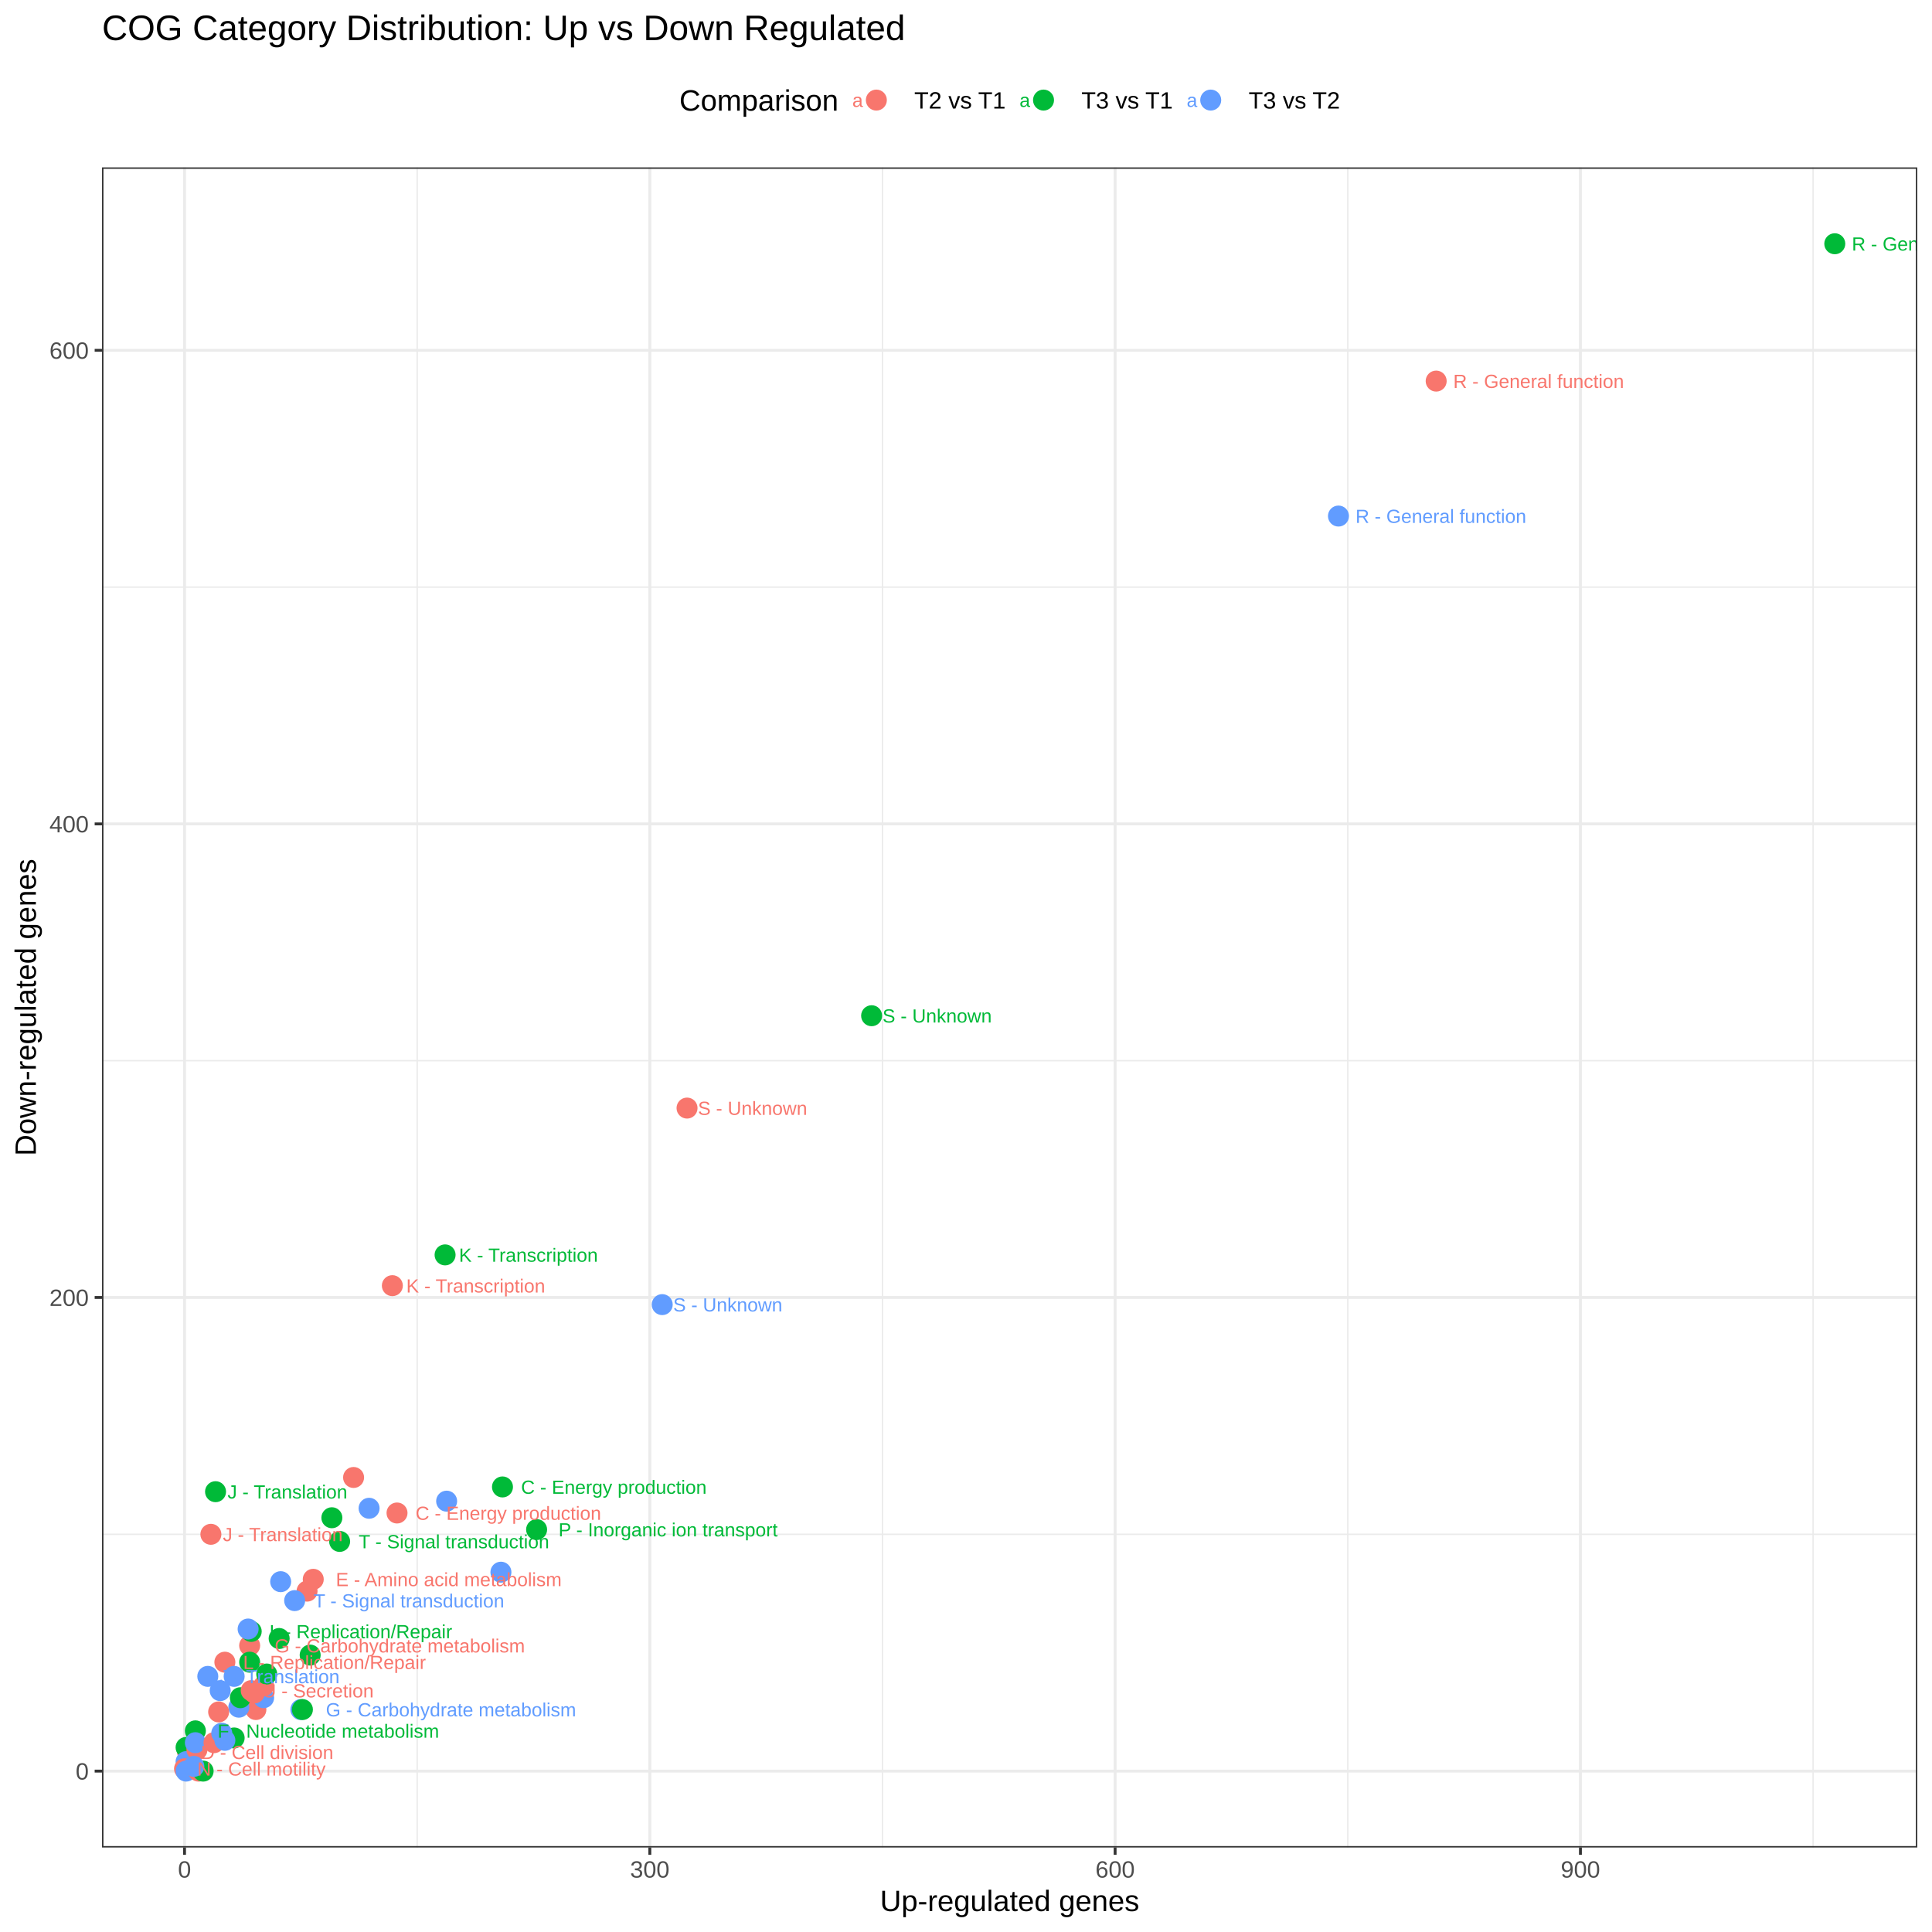
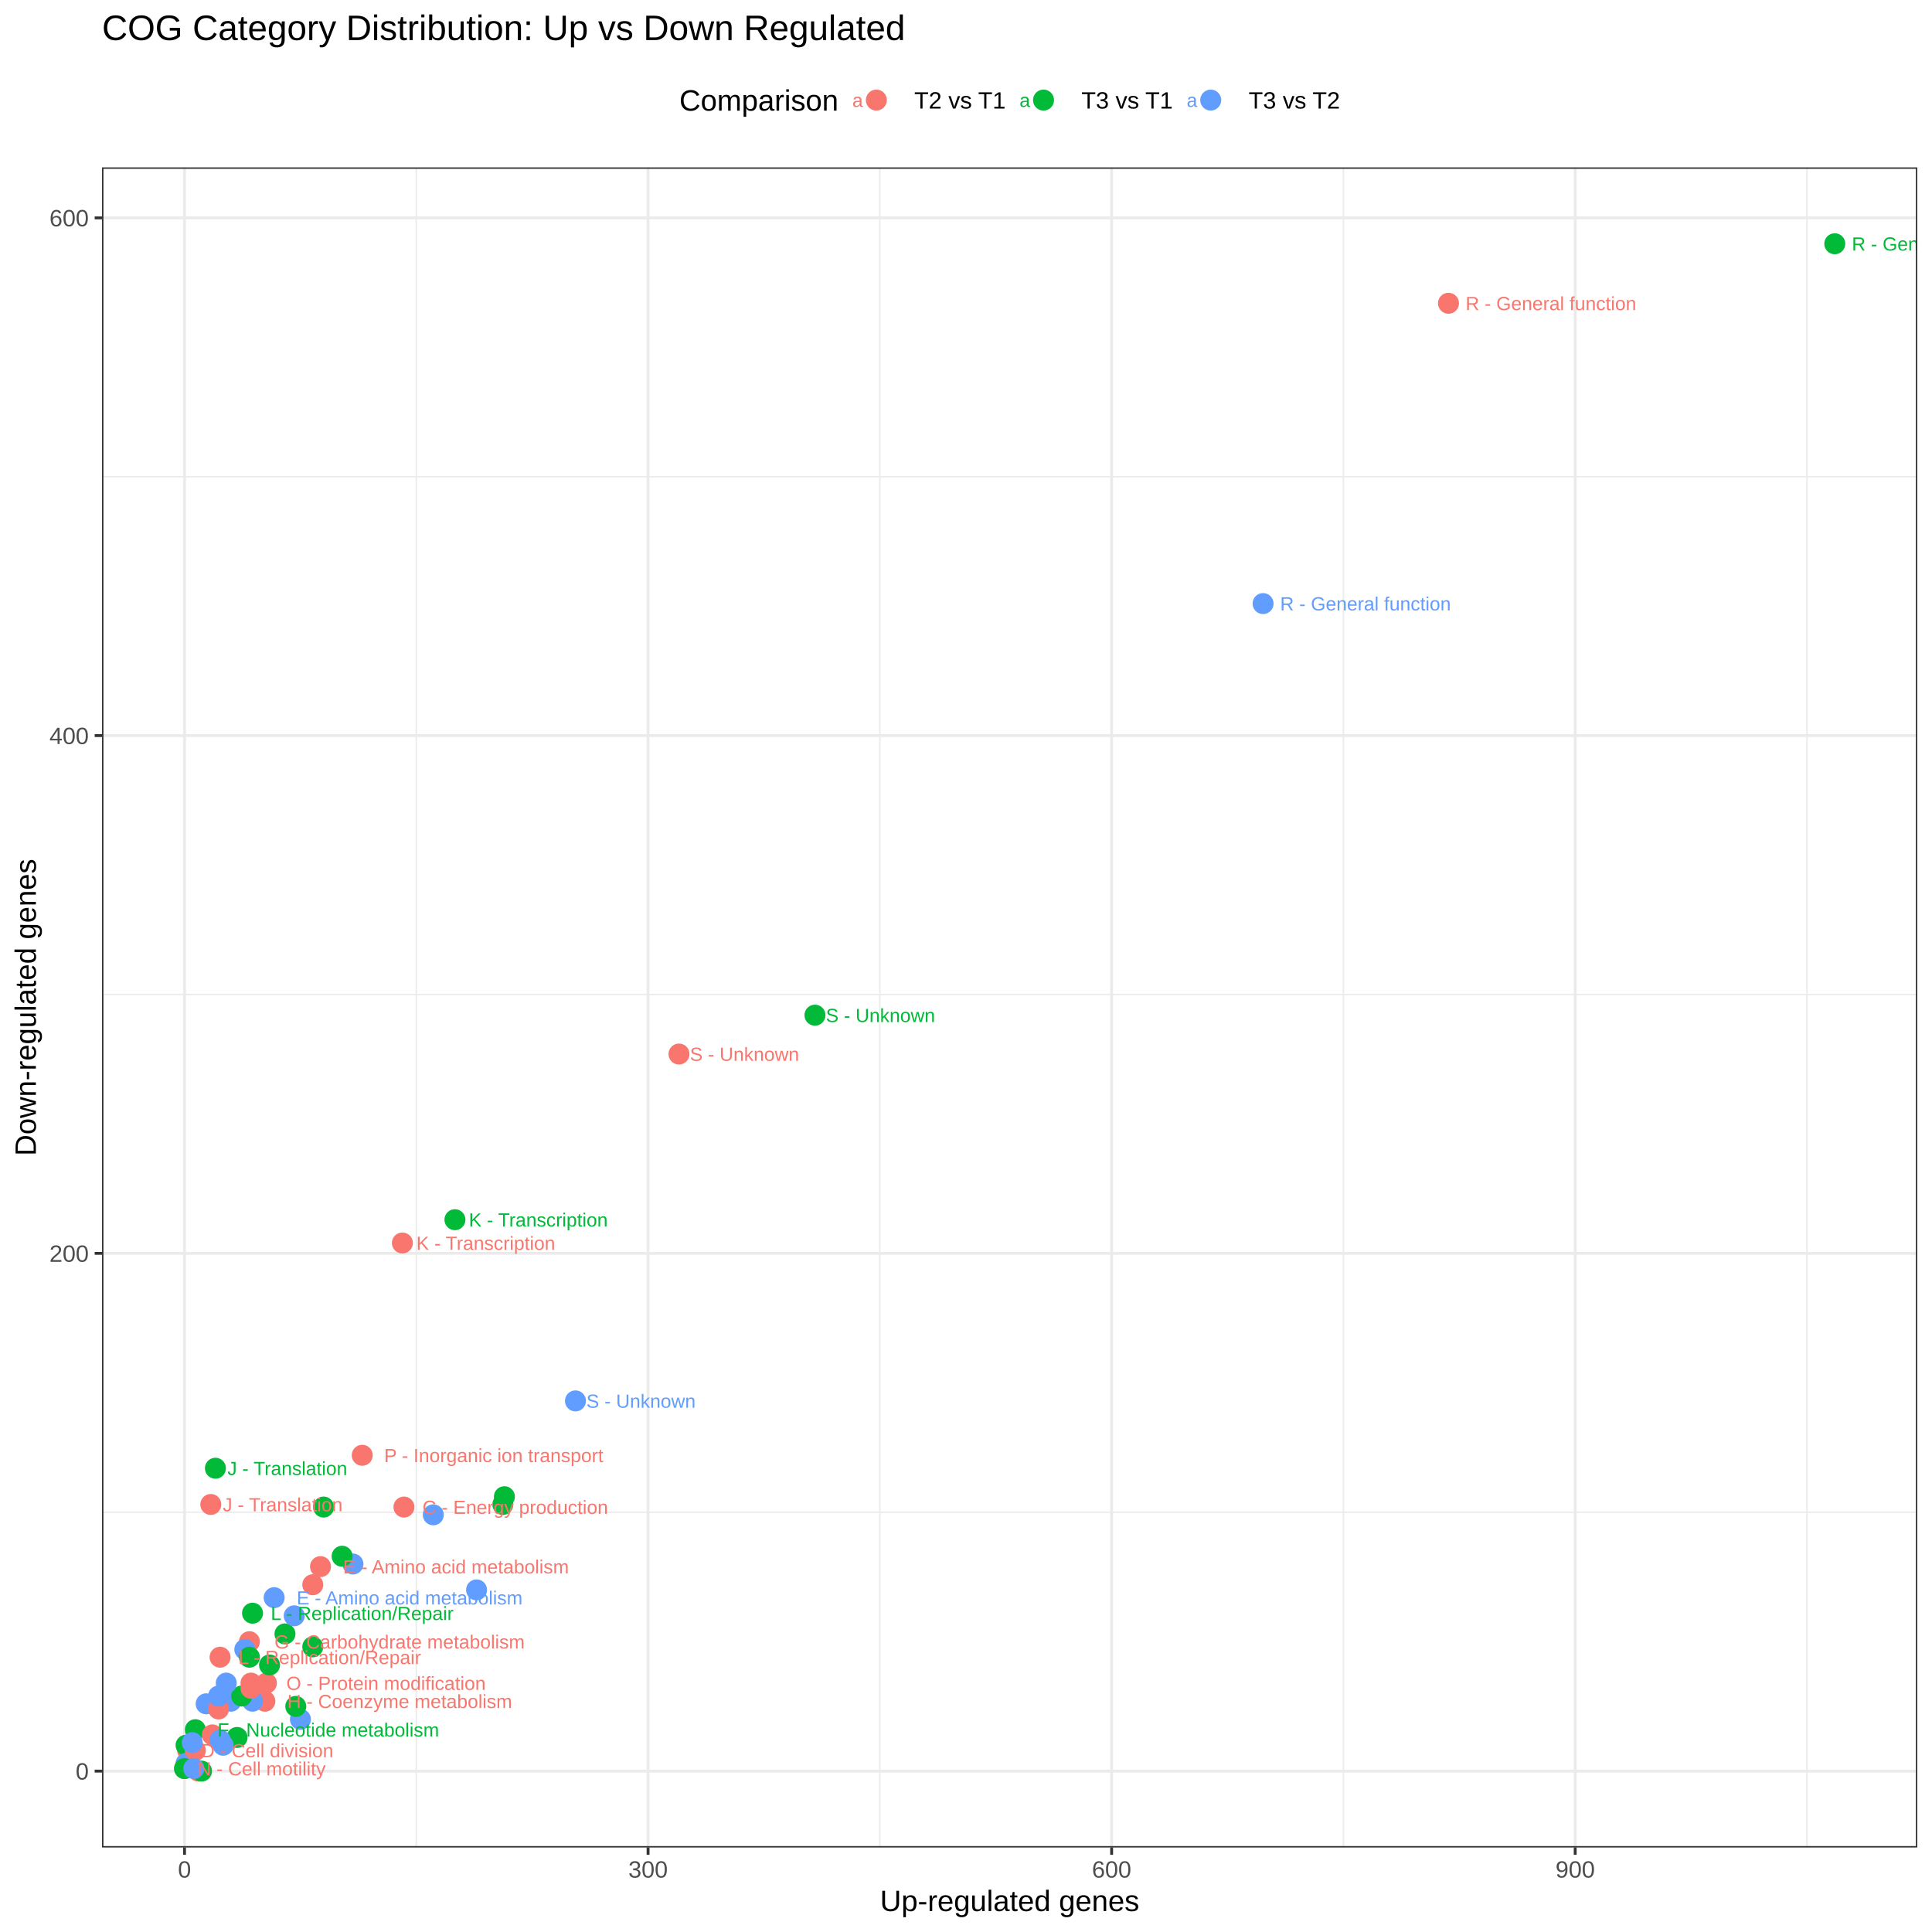
<svg xmlns="http://www.w3.org/2000/svg" width="720.00pt" height="720.00pt" viewBox="0 0 720.00 720.00">
  <g class="svglite">
    <defs>
      <style type="text/css">
    .svglite line, .svglite polyline, .svglite polygon, .svglite path, .svglite rect, .svglite circle {
      fill: none;
      stroke: #000000;
      stroke-linecap: round;
      stroke-linejoin: round;
      stroke-miterlimit: 10.00;
    }
    .svglite text {
      white-space: pre;
    }
    .svglite g.glyphgroup path {
      fill: inherit;
      stroke: none;
    }
  </style>
    </defs>
    <rect width="100%" height="100%" style="stroke: none; fill: #FFFFFF;" />
    <defs>
      <clipPath id="cpMC4wMHw3MjAuMDB8MC4wMHw3MjAuMDA=">
        <rect x="0.00" y="0.00" width="720.00" height="720.00" />
      </clipPath>
    </defs>
    <g clip-path="url(#cpMC4wMHw3MjAuMDB8MC4wMHw3MjAuMDA=)">
      <rect x="0.00" y="0.00" width="720.00" height="720.00" style="stroke-width: 1.07; stroke: #FFFFFF; fill: #FFFFFF;" />
    </g>
    <defs>
      <clipPath id="cpMzguMDJ8NzE0LjUyfDYyLjM4fDY4OC41MA==">
        <rect x="38.02" y="62.38" width="676.50" height="626.13" />
      </clipPath>
    </defs>
    <g clip-path="url(#cpMzguMDJ8NzE0LjUyfDYyLjM4fDY4OC41MA==)">
      <rect x="38.02" y="62.38" width="676.50" height="626.13" style="stroke-width: 1.07; stroke: none; fill: #FFFFFF;" />
-       <polyline points="38.02,571.79 714.52,571.79 " style="stroke-width: 0.53; stroke: #EBEBEB; stroke-linecap: butt;" />
-       <polyline points="38.02,395.30 714.52,395.30 " style="stroke-width: 0.53; stroke: #EBEBEB; stroke-linecap: butt;" />
-       <polyline points="38.02,218.80 714.52,218.80 " style="stroke-width: 0.53; stroke: #EBEBEB; stroke-linecap: butt;" />
-       <polyline points="155.47,688.50 155.47,62.38 " style="stroke-width: 0.53; stroke: #EBEBEB; stroke-linecap: butt;" />
-       <polyline points="328.87,688.50 328.87,62.38 " style="stroke-width: 0.53; stroke: #EBEBEB; stroke-linecap: butt;" />
-       <polyline points="502.28,688.50 502.28,62.38 " style="stroke-width: 0.53; stroke: #EBEBEB; stroke-linecap: butt;" />
-       <polyline points="675.68,688.50 675.68,62.38 " style="stroke-width: 0.53; stroke: #EBEBEB; stroke-linecap: butt;" />
+       <polyline points="38.02,563.57 714.52,563.57 " style="stroke-width: 0.53; stroke: #EBEBEB; stroke-linecap: butt;" />
+       <polyline points="38.02,370.62 714.52,370.62 " style="stroke-width: 0.53; stroke: #EBEBEB; stroke-linecap: butt;" />
+       <polyline points="38.02,177.66 714.52,177.66 " style="stroke-width: 0.53; stroke: #EBEBEB; stroke-linecap: butt;" />
+       <polyline points="155.14,688.50 155.14,62.38 " style="stroke-width: 0.53; stroke: #EBEBEB; stroke-linecap: butt;" />
+       <polyline points="327.90,688.50 327.90,62.38 " style="stroke-width: 0.53; stroke: #EBEBEB; stroke-linecap: butt;" />
+       <polyline points="500.65,688.50 500.65,62.38 " style="stroke-width: 0.53; stroke: #EBEBEB; stroke-linecap: butt;" />
+       <polyline points="673.41,688.50 673.41,62.38 " style="stroke-width: 0.53; stroke: #EBEBEB; stroke-linecap: butt;" />
      <polyline points="38.02,660.04 714.52,660.04 " style="stroke-width: 1.07; stroke: #EBEBEB; stroke-linecap: butt;" />
-       <polyline points="38.02,483.54 714.52,483.54 " style="stroke-width: 1.07; stroke: #EBEBEB; stroke-linecap: butt;" />
-       <polyline points="38.02,307.05 714.52,307.05 " style="stroke-width: 1.07; stroke: #EBEBEB; stroke-linecap: butt;" />
-       <polyline points="38.02,130.55 714.52,130.55 " style="stroke-width: 1.07; stroke: #EBEBEB; stroke-linecap: butt;" />
+       <polyline points="38.02,467.09 714.52,467.09 " style="stroke-width: 1.07; stroke: #EBEBEB; stroke-linecap: butt;" />
+       <polyline points="38.02,274.14 714.52,274.14 " style="stroke-width: 1.07; stroke: #EBEBEB; stroke-linecap: butt;" />
+       <polyline points="38.02,81.19 714.52,81.19 " style="stroke-width: 1.07; stroke: #EBEBEB; stroke-linecap: butt;" />
      <polyline points="68.77,688.50 68.77,62.38 " style="stroke-width: 1.07; stroke: #EBEBEB; stroke-linecap: butt;" />
-       <polyline points="242.17,688.50 242.17,62.38 " style="stroke-width: 1.07; stroke: #EBEBEB; stroke-linecap: butt;" />
-       <polyline points="415.57,688.50 415.57,62.38 " style="stroke-width: 1.07; stroke: #EBEBEB; stroke-linecap: butt;" />
-       <polyline points="588.98,688.50 588.98,62.38 " style="stroke-width: 1.07; stroke: #EBEBEB; stroke-linecap: butt;" />
-       <circle cx="147.96" cy="563.85" r="3.56" style="stroke-width: 0.71; stroke: #F8766D; fill: #F8766D;" />
-       <circle cx="187.26" cy="554.14" r="3.56" style="stroke-width: 0.71; stroke: #00BA38; fill: #00BA38;" />
-       <circle cx="166.45" cy="559.44" r="3.56" style="stroke-width: 0.71; stroke: #619CFF; fill: #619CFF;" />
-       <circle cx="69.92" cy="652.98" r="3.56" style="stroke-width: 0.71; stroke: #F8766D; fill: #F8766D;" />
-       <circle cx="69.35" cy="651.22" r="3.56" style="stroke-width: 0.71; stroke: #00BA38; fill: #00BA38;" />
-       <circle cx="69.35" cy="656.51" r="3.56" style="stroke-width: 0.71; stroke: #619CFF; fill: #619CFF;" />
-       <circle cx="116.74" cy="588.56" r="3.56" style="stroke-width: 0.71; stroke: #F8766D; fill: #F8766D;" />
-       <circle cx="123.68" cy="565.62" r="3.56" style="stroke-width: 0.71; stroke: #00BA38; fill: #00BA38;" />
-       <circle cx="104.60" cy="589.44" r="3.56" style="stroke-width: 0.71; stroke: #619CFF; fill: #619CFF;" />
-       <circle cx="73.39" cy="652.10" r="3.56" style="stroke-width: 0.71; stroke: #F8766D; fill: #F8766D;" />
-       <circle cx="72.81" cy="645.04" r="3.56" style="stroke-width: 0.71; stroke: #00BA38; fill: #00BA38;" />
-       <circle cx="72.81" cy="649.45" r="3.56" style="stroke-width: 0.71; stroke: #619CFF; fill: #619CFF;" />
-       <circle cx="93.04" cy="613.27" r="3.56" style="stroke-width: 0.71; stroke: #F8766D; fill: #F8766D;" />
-       <circle cx="115.59" cy="616.80" r="3.56" style="stroke-width: 0.71; stroke: #00BA38; fill: #00BA38;" />
-       <circle cx="112.12" cy="637.10" r="3.56" style="stroke-width: 0.71; stroke: #619CFF; fill: #619CFF;" />
-       <circle cx="95.36" cy="637.10" r="3.56" style="stroke-width: 0.71; stroke: #F8766D; fill: #F8766D;" />
-       <circle cx="112.70" cy="637.10" r="3.56" style="stroke-width: 0.71; stroke: #00BA38; fill: #00BA38;" />
-       <circle cx="98.25" cy="632.69" r="3.56" style="stroke-width: 0.71; stroke: #619CFF; fill: #619CFF;" />
-       <circle cx="79.75" cy="649.45" r="3.56" style="stroke-width: 0.71; stroke: #F8766D; fill: #F8766D;" />
-       <circle cx="87.26" cy="647.69" r="3.56" style="stroke-width: 0.71; stroke: #00BA38; fill: #00BA38;" />
-       <circle cx="83.80" cy="648.57" r="3.56" style="stroke-width: 0.71; stroke: #619CFF; fill: #619CFF;" />
-       <circle cx="78.59" cy="571.79" r="3.56" style="stroke-width: 0.71; stroke: #F8766D; fill: #F8766D;" />
-       <circle cx="80.33" cy="555.91" r="3.56" style="stroke-width: 0.71; stroke: #00BA38; fill: #00BA38;" />
-       <circle cx="77.44" cy="624.74" r="3.56" style="stroke-width: 0.71; stroke: #619CFF; fill: #619CFF;" />
-       <circle cx="146.22" cy="479.13" r="3.56" style="stroke-width: 0.71; stroke: #F8766D; fill: #F8766D;" />
-       <circle cx="165.87" cy="467.66" r="3.56" style="stroke-width: 0.71; stroke: #00BA38; fill: #00BA38;" />
-       <circle cx="137.55" cy="562.09" r="3.56" style="stroke-width: 0.71; stroke: #619CFF; fill: #619CFF;" />
-       <circle cx="83.80" cy="619.45" r="3.56" style="stroke-width: 0.71; stroke: #F8766D; fill: #F8766D;" />
-       <circle cx="93.62" cy="607.98" r="3.56" style="stroke-width: 0.71; stroke: #00BA38; fill: #00BA38;" />
-       <circle cx="89.00" cy="636.22" r="3.56" style="stroke-width: 0.71; stroke: #619CFF; fill: #619CFF;" />
-       <circle cx="81.48" cy="637.98" r="3.56" style="stroke-width: 0.71; stroke: #F8766D; fill: #F8766D;" />
-       <circle cx="89.58" cy="632.69" r="3.56" style="stroke-width: 0.71; stroke: #00BA38; fill: #00BA38;" />
-       <circle cx="82.64" cy="645.92" r="3.56" style="stroke-width: 0.71; stroke: #619CFF; fill: #619CFF;" />
-       <circle cx="68.77" cy="659.16" r="3.56" style="stroke-width: 0.71; stroke: #F8766D; fill: #F8766D;" />
-       <circle cx="69.35" cy="660.04" r="3.56" style="stroke-width: 0.71; stroke: #619CFF; fill: #619CFF;" />
-       <circle cx="98.25" cy="628.27" r="3.56" style="stroke-width: 0.71; stroke: #F8766D; fill: #F8766D;" />
-       <circle cx="104.03" cy="610.62" r="3.56" style="stroke-width: 0.71; stroke: #00BA38; fill: #00BA38;" />
-       <circle cx="92.47" cy="607.09" r="3.56" style="stroke-width: 0.71; stroke: #619CFF; fill: #619CFF;" />
-       <circle cx="131.77" cy="550.61" r="3.56" style="stroke-width: 0.71; stroke: #F8766D; fill: #F8766D;" />
-       <circle cx="199.98" cy="570.03" r="3.56" style="stroke-width: 0.71; stroke: #00BA38; fill: #00BA38;" />
-       <circle cx="186.68" cy="585.91" r="3.56" style="stroke-width: 0.71; stroke: #619CFF; fill: #619CFF;" />
-       <circle cx="73.97" cy="660.04" r="3.56" style="stroke-width: 0.71; stroke: #F8766D; fill: #F8766D;" />
-       <circle cx="75.70" cy="660.04" r="3.56" style="stroke-width: 0.71; stroke: #00BA38; fill: #00BA38;" />
-       <circle cx="72.24" cy="658.28" r="3.56" style="stroke-width: 0.71; stroke: #619CFF; fill: #619CFF;" />
-       <circle cx="535.22" cy="142.02" r="3.56" style="stroke-width: 0.71; stroke: #F8766D; fill: #F8766D;" />
+       <polyline points="241.52,688.50 241.52,62.38 " style="stroke-width: 1.07; stroke: #EBEBEB; stroke-linecap: butt;" />
+       <polyline points="414.27,688.50 414.27,62.38 " style="stroke-width: 1.07; stroke: #EBEBEB; stroke-linecap: butt;" />
+       <polyline points="587.03,688.50 587.03,62.38 " style="stroke-width: 1.07; stroke: #EBEBEB; stroke-linecap: butt;" />
+       <circle cx="150.54" cy="561.64" r="3.56" style="stroke-width: 0.71; stroke: #F8766D; fill: #F8766D;" />
+       <circle cx="187.97" cy="557.78" r="3.56" style="stroke-width: 0.71; stroke: #00BA38; fill: #00BA38;" />
+       <circle cx="161.48" cy="564.53" r="3.56" style="stroke-width: 0.71; stroke: #619CFF; fill: #619CFF;" />
+       <circle cx="69.92" cy="652.33" r="3.56" style="stroke-width: 0.71; stroke: #F8766D; fill: #F8766D;" />
+       <circle cx="69.34" cy="650.40" r="3.56" style="stroke-width: 0.71; stroke: #00BA38; fill: #00BA38;" />
+       <circle cx="69.34" cy="657.15" r="3.56" style="stroke-width: 0.71; stroke: #619CFF; fill: #619CFF;" />
+       <circle cx="119.44" cy="583.83" r="3.56" style="stroke-width: 0.71; stroke: #F8766D; fill: #F8766D;" />
+       <circle cx="120.59" cy="561.64" r="3.56" style="stroke-width: 0.71; stroke: #00BA38; fill: #00BA38;" />
+       <circle cx="102.17" cy="595.40" r="3.56" style="stroke-width: 0.71; stroke: #619CFF; fill: #619CFF;" />
+       <circle cx="72.80" cy="652.33" r="3.56" style="stroke-width: 0.71; stroke: #F8766D; fill: #F8766D;" />
+       <circle cx="72.80" cy="644.61" r="3.56" style="stroke-width: 0.71; stroke: #00BA38; fill: #00BA38;" />
+       <circle cx="71.65" cy="649.43" r="3.56" style="stroke-width: 0.71; stroke: #619CFF; fill: #619CFF;" />
+       <circle cx="92.95" cy="611.81" r="3.56" style="stroke-width: 0.71; stroke: #F8766D; fill: #F8766D;" />
+       <circle cx="116.56" cy="613.73" r="3.56" style="stroke-width: 0.71; stroke: #00BA38; fill: #00BA38;" />
+       <circle cx="111.96" cy="640.75" r="3.56" style="stroke-width: 0.71; stroke: #619CFF; fill: #619CFF;" />
+       <circle cx="98.71" cy="633.99" r="3.56" style="stroke-width: 0.71; stroke: #F8766D; fill: #F8766D;" />
+       <circle cx="110.23" cy="635.92" r="3.56" style="stroke-width: 0.71; stroke: #00BA38; fill: #00BA38;" />
+       <circle cx="94.11" cy="633.99" r="3.56" style="stroke-width: 0.71; stroke: #619CFF; fill: #619CFF;" />
+       <circle cx="79.13" cy="646.54" r="3.56" style="stroke-width: 0.71; stroke: #F8766D; fill: #F8766D;" />
+       <circle cx="88.35" cy="647.50" r="3.56" style="stroke-width: 0.71; stroke: #00BA38; fill: #00BA38;" />
+       <circle cx="82.01" cy="648.47" r="3.56" style="stroke-width: 0.71; stroke: #619CFF; fill: #619CFF;" />
+       <circle cx="78.56" cy="560.67" r="3.56" style="stroke-width: 0.71; stroke: #F8766D; fill: #F8766D;" />
+       <circle cx="80.28" cy="547.17" r="3.56" style="stroke-width: 0.71; stroke: #00BA38; fill: #00BA38;" />
+       <circle cx="76.83" cy="634.96" r="3.56" style="stroke-width: 0.71; stroke: #619CFF; fill: #619CFF;" />
+       <circle cx="149.96" cy="463.23" r="3.56" style="stroke-width: 0.71; stroke: #F8766D; fill: #F8766D;" />
+       <circle cx="169.54" cy="454.55" r="3.56" style="stroke-width: 0.71; stroke: #00BA38; fill: #00BA38;" />
+       <circle cx="131.53" cy="582.86" r="3.56" style="stroke-width: 0.71; stroke: #619CFF; fill: #619CFF;" />
+       <circle cx="82.01" cy="617.59" r="3.56" style="stroke-width: 0.71; stroke: #F8766D; fill: #F8766D;" />
+       <circle cx="94.11" cy="601.19" r="3.56" style="stroke-width: 0.71; stroke: #00BA38; fill: #00BA38;" />
+       <circle cx="86.04" cy="633.99" r="3.56" style="stroke-width: 0.71; stroke: #619CFF; fill: #619CFF;" />
+       <circle cx="81.44" cy="636.89" r="3.56" style="stroke-width: 0.71; stroke: #F8766D; fill: #F8766D;" />
+       <circle cx="90.07" cy="632.07" r="3.56" style="stroke-width: 0.71; stroke: #00BA38; fill: #00BA38;" />
+       <circle cx="83.16" cy="650.40" r="3.56" style="stroke-width: 0.71; stroke: #619CFF; fill: #619CFF;" />
+       <circle cx="68.77" cy="659.08" r="3.56" style="stroke-width: 0.71; stroke: #F8766D; fill: #F8766D;" />
+       <circle cx="68.77" cy="659.08" r="3.56" style="stroke-width: 0.71; stroke: #00BA38; fill: #00BA38;" />
+       <circle cx="99.29" cy="627.24" r="3.56" style="stroke-width: 0.71; stroke: #F8766D; fill: #F8766D;" />
+       <circle cx="106.20" cy="608.91" r="3.56" style="stroke-width: 0.71; stroke: #00BA38; fill: #00BA38;" />
+       <circle cx="91.23" cy="614.70" r="3.56" style="stroke-width: 0.71; stroke: #619CFF; fill: #619CFF;" />
+       <circle cx="134.99" cy="542.34" r="3.56" style="stroke-width: 0.71; stroke: #F8766D; fill: #F8766D;" />
+       <circle cx="187.39" cy="560.67" r="3.56" style="stroke-width: 0.71; stroke: #00BA38; fill: #00BA38;" />
+       <circle cx="177.60" cy="592.51" r="3.56" style="stroke-width: 0.71; stroke: #619CFF; fill: #619CFF;" />
+       <circle cx="73.95" cy="660.04" r="3.56" style="stroke-width: 0.71; stroke: #F8766D; fill: #F8766D;" />
+       <circle cx="75.10" cy="660.04" r="3.56" style="stroke-width: 0.71; stroke: #00BA38; fill: #00BA38;" />
+       <circle cx="72.22" cy="659.08" r="3.56" style="stroke-width: 0.71; stroke: #619CFF; fill: #619CFF;" />
+       <circle cx="539.81" cy="113.02" r="3.56" style="stroke-width: 0.71; stroke: #F8766D; fill: #F8766D;" />
      <circle cx="683.77" cy="90.84" r="3.56" style="stroke-width: 0.71; stroke: #00BA38; fill: #00BA38;" />
-       <circle cx="498.81" cy="192.32" r="3.56" style="stroke-width: 0.71; stroke: #619CFF; fill: #619CFF;" />
-       <circle cx="256.04" cy="412.95" r="3.56" style="stroke-width: 0.71; stroke: #F8766D; fill: #F8766D;" />
-       <circle cx="324.83" cy="378.53" r="3.56" style="stroke-width: 0.71; stroke: #00BA38; fill: #00BA38;" />
-       <circle cx="246.79" cy="486.19" r="3.56" style="stroke-width: 0.71; stroke: #619CFF; fill: #619CFF;" />
-       <circle cx="114.43" cy="592.97" r="3.56" style="stroke-width: 0.71; stroke: #F8766D; fill: #F8766D;" />
-       <circle cx="126.57" cy="574.44" r="3.56" style="stroke-width: 0.71; stroke: #00BA38; fill: #00BA38;" />
-       <circle cx="109.81" cy="596.50" r="3.56" style="stroke-width: 0.71; stroke: #619CFF; fill: #619CFF;" />
-       <circle cx="93.62" cy="630.04" r="3.56" style="stroke-width: 0.71; stroke: #F8766D; fill: #F8766D;" />
-       <circle cx="93.04" cy="619.45" r="3.56" style="stroke-width: 0.71; stroke: #00BA38; fill: #00BA38;" />
-       <circle cx="87.26" cy="624.74" r="3.56" style="stroke-width: 0.71; stroke: #619CFF; fill: #619CFF;" />
-       <circle cx="94.78" cy="630.92" r="3.56" style="stroke-width: 0.71; stroke: #F8766D; fill: #F8766D;" />
-       <circle cx="99.40" cy="623.86" r="3.56" style="stroke-width: 0.71; stroke: #00BA38; fill: #00BA38;" />
-       <circle cx="82.06" cy="630.04" r="3.56" style="stroke-width: 0.71; stroke: #619CFF; fill: #619CFF;" />
-       <text x="154.87" y="566.40" style="font-size: 7.11px;fill: #F8766D; font-family: &quot;Arial&quot;;" textLength="69.16px" lengthAdjust="spacingAndGlyphs">C - Energy production</text>
-       <text x="194.18" y="556.69" style="font-size: 7.11px;fill: #00BA38; font-family: &quot;Arial&quot;;" textLength="69.16px" lengthAdjust="spacingAndGlyphs">C - Energy production</text>
-       <text x="74.86" y="655.53" style="font-size: 7.11px;fill: #F8766D; font-family: &quot;Arial&quot;;" textLength="49.39px" lengthAdjust="spacingAndGlyphs">D - Cell division</text>
-       <text x="125.16" y="591.11" style="font-size: 7.11px;fill: #F8766D; font-family: &quot;Arial&quot;;" textLength="84.12px" lengthAdjust="spacingAndGlyphs">E - Amino acid metabolism</text>
-       <text x="81.07" y="647.59" style="font-size: 7.11px;fill: #00BA38; font-family: &quot;Arial&quot;;" textLength="82.56px" lengthAdjust="spacingAndGlyphs">F - Nucleotide metabolism</text>
-       <text x="102.37" y="615.82" style="font-size: 7.11px;fill: #F8766D; font-family: &quot;Arial&quot;;" textLength="93.25px" lengthAdjust="spacingAndGlyphs">G - Carbohydrate metabolism</text>
-       <text x="121.44" y="639.64" style="font-size: 7.11px;fill: #619CFF; font-family: &quot;Arial&quot;;" textLength="93.25px" lengthAdjust="spacingAndGlyphs">G - Carbohydrate metabolism</text>
-       <text x="83.06" y="574.34" style="font-size: 7.11px;fill: #F8766D; font-family: &quot;Arial&quot;;" textLength="44.66px" lengthAdjust="spacingAndGlyphs">J - Translation</text>
-       <text x="84.79" y="558.45" style="font-size: 7.11px;fill: #00BA38; font-family: &quot;Arial&quot;;" textLength="44.66px" lengthAdjust="spacingAndGlyphs">J - Translation</text>
-       <text x="81.90" y="627.29" style="font-size: 7.11px;fill: #619CFF; font-family: &quot;Arial&quot;;" textLength="44.66px" lengthAdjust="spacingAndGlyphs">J - Translation</text>
-       <text x="151.40" y="481.68" style="font-size: 7.11px;fill: #F8766D; font-family: &quot;Arial&quot;;" textLength="51.77px" lengthAdjust="spacingAndGlyphs">K - Transcription</text>
-       <text x="171.05" y="470.21" style="font-size: 7.11px;fill: #00BA38; font-family: &quot;Arial&quot;;" textLength="51.77px" lengthAdjust="spacingAndGlyphs">K - Transcription</text>
-       <text x="90.61" y="621.99" style="font-size: 7.11px;fill: #F8766D; font-family: &quot;Arial&quot;;" textLength="68.09px" lengthAdjust="spacingAndGlyphs">L - Replication/Repair</text>
-       <text x="100.43" y="610.52" style="font-size: 7.11px;fill: #00BA38; font-family: &quot;Arial&quot;;" textLength="68.09px" lengthAdjust="spacingAndGlyphs">L - Replication/Repair</text>
-       <text x="73.55" y="661.71" style="font-size: 7.11px;fill: #F8766D; font-family: &quot;Arial&quot;;" textLength="47.78px" lengthAdjust="spacingAndGlyphs">N - Cell motility</text>
-       <text x="208.14" y="572.57" style="font-size: 7.11px;fill: #00BA38; font-family: &quot;Arial&quot;;" textLength="81.66px" lengthAdjust="spacingAndGlyphs">P - Inorganic ion transport</text>
-       <text x="541.58" y="144.57" style="font-size: 7.11px;fill: #F8766D; font-family: &quot;Arial&quot;;" textLength="63.61px" lengthAdjust="spacingAndGlyphs">R - General function</text>
+       <circle cx="470.71" cy="224.94" r="3.56" style="stroke-width: 0.71; stroke: #619CFF; fill: #619CFF;" />
+       <circle cx="253.04" cy="392.81" r="3.56" style="stroke-width: 0.71; stroke: #F8766D; fill: #F8766D;" />
+       <circle cx="303.71" cy="378.33" r="3.56" style="stroke-width: 0.71; stroke: #00BA38; fill: #00BA38;" />
+       <circle cx="214.46" cy="522.08" r="3.56" style="stroke-width: 0.71; stroke: #619CFF; fill: #619CFF;" />
+       <circle cx="116.56" cy="590.58" r="3.56" style="stroke-width: 0.71; stroke: #F8766D; fill: #F8766D;" />
+       <circle cx="127.50" cy="579.97" r="3.56" style="stroke-width: 0.71; stroke: #00BA38; fill: #00BA38;" />
+       <circle cx="109.65" cy="602.16" r="3.56" style="stroke-width: 0.71; stroke: #619CFF; fill: #619CFF;" />
+       <circle cx="93.53" cy="627.24" r="3.56" style="stroke-width: 0.71; stroke: #F8766D; fill: #F8766D;" />
+       <circle cx="92.95" cy="617.59" r="3.56" style="stroke-width: 0.71; stroke: #00BA38; fill: #00BA38;" />
+       <circle cx="84.32" cy="627.24" r="3.56" style="stroke-width: 0.71; stroke: #619CFF; fill: #619CFF;" />
+       <circle cx="93.53" cy="629.17" r="3.56" style="stroke-width: 0.71; stroke: #F8766D; fill: #F8766D;" />
+       <circle cx="100.44" cy="620.49" r="3.56" style="stroke-width: 0.71; stroke: #00BA38; fill: #00BA38;" />
+       <circle cx="81.44" cy="632.07" r="3.56" style="stroke-width: 0.71; stroke: #619CFF; fill: #619CFF;" />
+       <text x="157.45" y="564.18" style="font-size: 7.11px;fill: #F8766D; font-family: &quot;Arial&quot;;" textLength="69.16px" lengthAdjust="spacingAndGlyphs">C - Energy production</text>
+       <text x="74.86" y="654.87" style="font-size: 7.11px;fill: #F8766D; font-family: &quot;Arial&quot;;" textLength="49.39px" lengthAdjust="spacingAndGlyphs">D - Cell division</text>
+       <text x="127.85" y="586.37" style="font-size: 7.11px;fill: #F8766D; font-family: &quot;Arial&quot;;" textLength="84.12px" lengthAdjust="spacingAndGlyphs">E - Amino acid metabolism</text>
+       <text x="110.58" y="597.95" style="font-size: 7.11px;fill: #619CFF; font-family: &quot;Arial&quot;;" textLength="84.12px" lengthAdjust="spacingAndGlyphs">E - Amino acid metabolism</text>
+       <text x="81.06" y="647.15" style="font-size: 7.11px;fill: #00BA38; font-family: &quot;Arial&quot;;" textLength="82.56px" lengthAdjust="spacingAndGlyphs">F - Nucleotide metabolism</text>
+       <text x="102.28" y="614.35" style="font-size: 7.11px;fill: #F8766D; font-family: &quot;Arial&quot;;" textLength="93.25px" lengthAdjust="spacingAndGlyphs">G - Carbohydrate metabolism</text>
+       <text x="107.09" y="636.54" style="font-size: 7.11px;fill: #F8766D; font-family: &quot;Arial&quot;;" textLength="83.77px" lengthAdjust="spacingAndGlyphs">H - Coenzyme metabolism</text>
+       <text x="83.02" y="563.22" style="font-size: 7.11px;fill: #F8766D; font-family: &quot;Arial&quot;;" textLength="44.66px" lengthAdjust="spacingAndGlyphs">J - Translation</text>
+       <text x="84.75" y="549.71" style="font-size: 7.11px;fill: #00BA38; font-family: &quot;Arial&quot;;" textLength="44.66px" lengthAdjust="spacingAndGlyphs">J - Translation</text>
+       <text x="155.14" y="465.78" style="font-size: 7.11px;fill: #F8766D; font-family: &quot;Arial&quot;;" textLength="51.77px" lengthAdjust="spacingAndGlyphs">K - Transcription</text>
+       <text x="174.72" y="457.09" style="font-size: 7.11px;fill: #00BA38; font-family: &quot;Arial&quot;;" textLength="51.77px" lengthAdjust="spacingAndGlyphs">K - Transcription</text>
+       <text x="88.82" y="620.14" style="font-size: 7.11px;fill: #F8766D; font-family: &quot;Arial&quot;;" textLength="68.09px" lengthAdjust="spacingAndGlyphs">L - Replication/Repair</text>
+       <text x="100.91" y="603.74" style="font-size: 7.11px;fill: #00BA38; font-family: &quot;Arial&quot;;" textLength="68.09px" lengthAdjust="spacingAndGlyphs">L - Replication/Repair</text>
+       <text x="73.55" y="661.62" style="font-size: 7.11px;fill: #F8766D; font-family: &quot;Arial&quot;;" textLength="47.78px" lengthAdjust="spacingAndGlyphs">N - Cell motility</text>
+       <text x="106.71" y="629.79" style="font-size: 7.11px;fill: #F8766D; font-family: &quot;Arial&quot;;" textLength="74.25px" lengthAdjust="spacingAndGlyphs">O - Protein modification</text>
+       <text x="143.16" y="544.89" style="font-size: 7.11px;fill: #F8766D; font-family: &quot;Arial&quot;;" textLength="81.66px" lengthAdjust="spacingAndGlyphs">P - Inorganic ion transport</text>
+       <text x="546.17" y="115.57" style="font-size: 7.11px;fill: #F8766D; font-family: &quot;Arial&quot;;" textLength="63.61px" lengthAdjust="spacingAndGlyphs">R - General function</text>
      <text x="690.13" y="93.38" style="font-size: 7.11px;fill: #00BA38; font-family: &quot;Arial&quot;;" textLength="63.61px" lengthAdjust="spacingAndGlyphs">R - General function</text>
-       <text x="505.17" y="194.87" style="font-size: 7.11px;fill: #619CFF; font-family: &quot;Arial&quot;;" textLength="63.61px" lengthAdjust="spacingAndGlyphs">R - General function</text>
-       <text x="260.11" y="415.49" style="font-size: 7.11px;fill: #F8766D; font-family: &quot;Arial&quot;;" textLength="40.70px" lengthAdjust="spacingAndGlyphs">S - Unknown</text>
-       <text x="328.90" y="381.07" style="font-size: 7.11px;fill: #00BA38; font-family: &quot;Arial&quot;;" textLength="40.70px" lengthAdjust="spacingAndGlyphs">S - Unknown</text>
-       <text x="250.87" y="488.74" style="font-size: 7.11px;fill: #619CFF; font-family: &quot;Arial&quot;;" textLength="40.70px" lengthAdjust="spacingAndGlyphs">S - Unknown</text>
-       <text x="133.67" y="576.99" style="font-size: 7.11px;fill: #00BA38; font-family: &quot;Arial&quot;;" textLength="70.98px" lengthAdjust="spacingAndGlyphs">T - Signal transduction</text>
-       <text x="116.91" y="599.05" style="font-size: 7.11px;fill: #619CFF; font-family: &quot;Arial&quot;;" textLength="70.98px" lengthAdjust="spacingAndGlyphs">T - Signal transduction</text>
-       <text x="97.77" y="632.58" style="font-size: 7.11px;fill: #F8766D; font-family: &quot;Arial&quot;;" textLength="41.48px" lengthAdjust="spacingAndGlyphs">U - Secretion</text>
+       <text x="477.07" y="227.48" style="font-size: 7.11px;fill: #619CFF; font-family: &quot;Arial&quot;;" textLength="63.61px" lengthAdjust="spacingAndGlyphs">R - General function</text>
+       <text x="257.11" y="395.35" style="font-size: 7.11px;fill: #F8766D; font-family: &quot;Arial&quot;;" textLength="40.70px" lengthAdjust="spacingAndGlyphs">S - Unknown</text>
+       <text x="307.78" y="380.88" style="font-size: 7.11px;fill: #00BA38; font-family: &quot;Arial&quot;;" textLength="40.70px" lengthAdjust="spacingAndGlyphs">S - Unknown</text>
+       <text x="218.53" y="524.63" style="font-size: 7.11px;fill: #619CFF; font-family: &quot;Arial&quot;;" textLength="40.70px" lengthAdjust="spacingAndGlyphs">S - Unknown</text>
      <rect x="38.02" y="62.38" width="676.50" height="626.13" style="stroke-width: 1.07; stroke: #333333;" />
    </g>
    <g clip-path="url(#cpMC4wMHw3MjAuMDB8MC4wMHw3MjAuMDA=)">
      <text x="33.09" y="663.19" text-anchor="end" style="font-size: 8.80px;fill: #4D4D4D; font-family: &quot;Arial&quot;;" textLength="4.89px" lengthAdjust="spacingAndGlyphs">0</text>
-       <text x="33.09" y="486.69" text-anchor="end" style="font-size: 8.80px;fill: #4D4D4D; font-family: &quot;Arial&quot;;" textLength="14.67px" lengthAdjust="spacingAndGlyphs">200</text>
-       <text x="33.09" y="310.20" text-anchor="end" style="font-size: 8.80px;fill: #4D4D4D; font-family: &quot;Arial&quot;;" textLength="14.67px" lengthAdjust="spacingAndGlyphs">400</text>
-       <text x="33.09" y="133.70" text-anchor="end" style="font-size: 8.80px;fill: #4D4D4D; font-family: &quot;Arial&quot;;" textLength="14.67px" lengthAdjust="spacingAndGlyphs">600</text>
+       <text x="33.09" y="470.24" text-anchor="end" style="font-size: 8.80px;fill: #4D4D4D; font-family: &quot;Arial&quot;;" textLength="14.67px" lengthAdjust="spacingAndGlyphs">200</text>
+       <text x="33.09" y="277.29" text-anchor="end" style="font-size: 8.80px;fill: #4D4D4D; font-family: &quot;Arial&quot;;" textLength="14.67px" lengthAdjust="spacingAndGlyphs">400</text>
+       <text x="33.09" y="84.34" text-anchor="end" style="font-size: 8.80px;fill: #4D4D4D; font-family: &quot;Arial&quot;;" textLength="14.67px" lengthAdjust="spacingAndGlyphs">600</text>
      <polyline points="35.28,660.04 38.02,660.04 " style="stroke-width: 1.07; stroke: #333333; stroke-linecap: butt;" />
-       <polyline points="35.28,483.54 38.02,483.54 " style="stroke-width: 1.07; stroke: #333333; stroke-linecap: butt;" />
-       <polyline points="35.28,307.05 38.02,307.05 " style="stroke-width: 1.07; stroke: #333333; stroke-linecap: butt;" />
-       <polyline points="35.28,130.55 38.02,130.55 " style="stroke-width: 1.07; stroke: #333333; stroke-linecap: butt;" />
+       <polyline points="35.28,467.09 38.02,467.09 " style="stroke-width: 1.07; stroke: #333333; stroke-linecap: butt;" />
+       <polyline points="35.28,274.14 38.02,274.14 " style="stroke-width: 1.07; stroke: #333333; stroke-linecap: butt;" />
+       <polyline points="35.28,81.19 38.02,81.19 " style="stroke-width: 1.07; stroke: #333333; stroke-linecap: butt;" />
      <polyline points="68.77,691.24 68.77,688.50 " style="stroke-width: 1.07; stroke: #333333; stroke-linecap: butt;" />
-       <polyline points="242.17,691.24 242.17,688.50 " style="stroke-width: 1.07; stroke: #333333; stroke-linecap: butt;" />
-       <polyline points="415.57,691.24 415.57,688.50 " style="stroke-width: 1.07; stroke: #333333; stroke-linecap: butt;" />
-       <polyline points="588.98,691.24 588.98,688.50 " style="stroke-width: 1.07; stroke: #333333; stroke-linecap: butt;" />
+       <polyline points="241.52,691.24 241.52,688.50 " style="stroke-width: 1.07; stroke: #333333; stroke-linecap: butt;" />
+       <polyline points="414.27,691.24 414.27,688.50 " style="stroke-width: 1.07; stroke: #333333; stroke-linecap: butt;" />
+       <polyline points="587.03,691.24 587.03,688.50 " style="stroke-width: 1.07; stroke: #333333; stroke-linecap: butt;" />
      <text x="68.77" y="699.74" text-anchor="middle" style="font-size: 8.80px;fill: #4D4D4D; font-family: &quot;Arial&quot;;" textLength="4.89px" lengthAdjust="spacingAndGlyphs">0</text>
-       <text x="242.17" y="699.74" text-anchor="middle" style="font-size: 8.80px;fill: #4D4D4D; font-family: &quot;Arial&quot;;" textLength="14.67px" lengthAdjust="spacingAndGlyphs">300</text>
-       <text x="415.57" y="699.74" text-anchor="middle" style="font-size: 8.80px;fill: #4D4D4D; font-family: &quot;Arial&quot;;" textLength="14.67px" lengthAdjust="spacingAndGlyphs">600</text>
-       <text x="588.98" y="699.74" text-anchor="middle" style="font-size: 8.80px;fill: #4D4D4D; font-family: &quot;Arial&quot;;" textLength="14.67px" lengthAdjust="spacingAndGlyphs">900</text>
+       <text x="241.52" y="699.74" text-anchor="middle" style="font-size: 8.80px;fill: #4D4D4D; font-family: &quot;Arial&quot;;" textLength="14.67px" lengthAdjust="spacingAndGlyphs">300</text>
+       <text x="414.27" y="699.74" text-anchor="middle" style="font-size: 8.80px;fill: #4D4D4D; font-family: &quot;Arial&quot;;" textLength="14.67px" lengthAdjust="spacingAndGlyphs">600</text>
+       <text x="587.03" y="699.74" text-anchor="middle" style="font-size: 8.80px;fill: #4D4D4D; font-family: &quot;Arial&quot;;" textLength="14.67px" lengthAdjust="spacingAndGlyphs">900</text>
      <text x="376.27" y="712.20" text-anchor="middle" style="font-size: 11.00px; font-family: &quot;Arial&quot;;" textLength="96.69px" lengthAdjust="spacingAndGlyphs">Up-regulated genes</text>
      <text transform="translate(13.36,375.44) rotate(-90)" text-anchor="middle" style="font-size: 11.00px; font-family: &quot;Arial&quot;;" textLength="110.75px" lengthAdjust="spacingAndGlyphs">Down-regulated genes</text>
      <rect x="247.68" y="23.18" width="257.18" height="28.24" style="stroke-width: 1.07; stroke: none; fill: #FFFFFF;" />
      <text x="253.16" y="41.24" style="font-size: 11.00px; font-family: &quot;Arial&quot;;" textLength="59.31px" lengthAdjust="spacingAndGlyphs">Comparison</text>
      <rect x="317.95" y="28.66" width="17.28" height="17.28" style="stroke-width: 1.07; stroke: none; fill: #FFFFFF;" />
      <circle cx="326.59" cy="37.30" r="3.56" style="stroke-width: 0.71; stroke: #F8766D; fill: #F8766D;" />
      <text x="317.64" y="39.84" style="font-size: 7.11px;fill: #F8766D; font-family: &quot;Arial&quot;;" textLength="3.95px" lengthAdjust="spacingAndGlyphs">a</text>
      <rect x="380.25" y="28.66" width="17.28" height="17.28" style="stroke-width: 1.07; stroke: none; fill: #FFFFFF;" />
      <circle cx="388.89" cy="37.30" r="3.56" style="stroke-width: 0.71; stroke: #00BA38; fill: #00BA38;" />
      <text x="379.95" y="39.84" style="font-size: 7.11px;fill: #00BA38; font-family: &quot;Arial&quot;;" textLength="3.95px" lengthAdjust="spacingAndGlyphs">a</text>
      <rect x="442.56" y="28.66" width="17.28" height="17.28" style="stroke-width: 1.07; stroke: none; fill: #FFFFFF;" />
      <circle cx="451.20" cy="37.30" r="3.56" style="stroke-width: 0.71; stroke: #619CFF; fill: #619CFF;" />
      <text x="442.25" y="39.84" style="font-size: 7.11px;fill: #619CFF; font-family: &quot;Arial&quot;;" textLength="3.95px" lengthAdjust="spacingAndGlyphs">a</text>
      <text x="340.71" y="40.45" style="font-size: 8.80px; font-family: &quot;Arial&quot;;" textLength="34.06px" lengthAdjust="spacingAndGlyphs">T2 vs T1</text>
      <text x="403.01" y="40.45" style="font-size: 8.80px; font-family: &quot;Arial&quot;;" textLength="34.06px" lengthAdjust="spacingAndGlyphs">T3 vs T1</text>
      <text x="465.32" y="40.45" style="font-size: 8.80px; font-family: &quot;Arial&quot;;" textLength="34.06px" lengthAdjust="spacingAndGlyphs">T3 vs T2</text>
      <text x="38.02" y="14.93" style="font-size: 13.20px; font-family: &quot;Arial&quot;;" textLength="298.92px" lengthAdjust="spacingAndGlyphs">COG Category Distribution: Up vs Down Regulated</text>
    </g>
  </g>
</svg>
